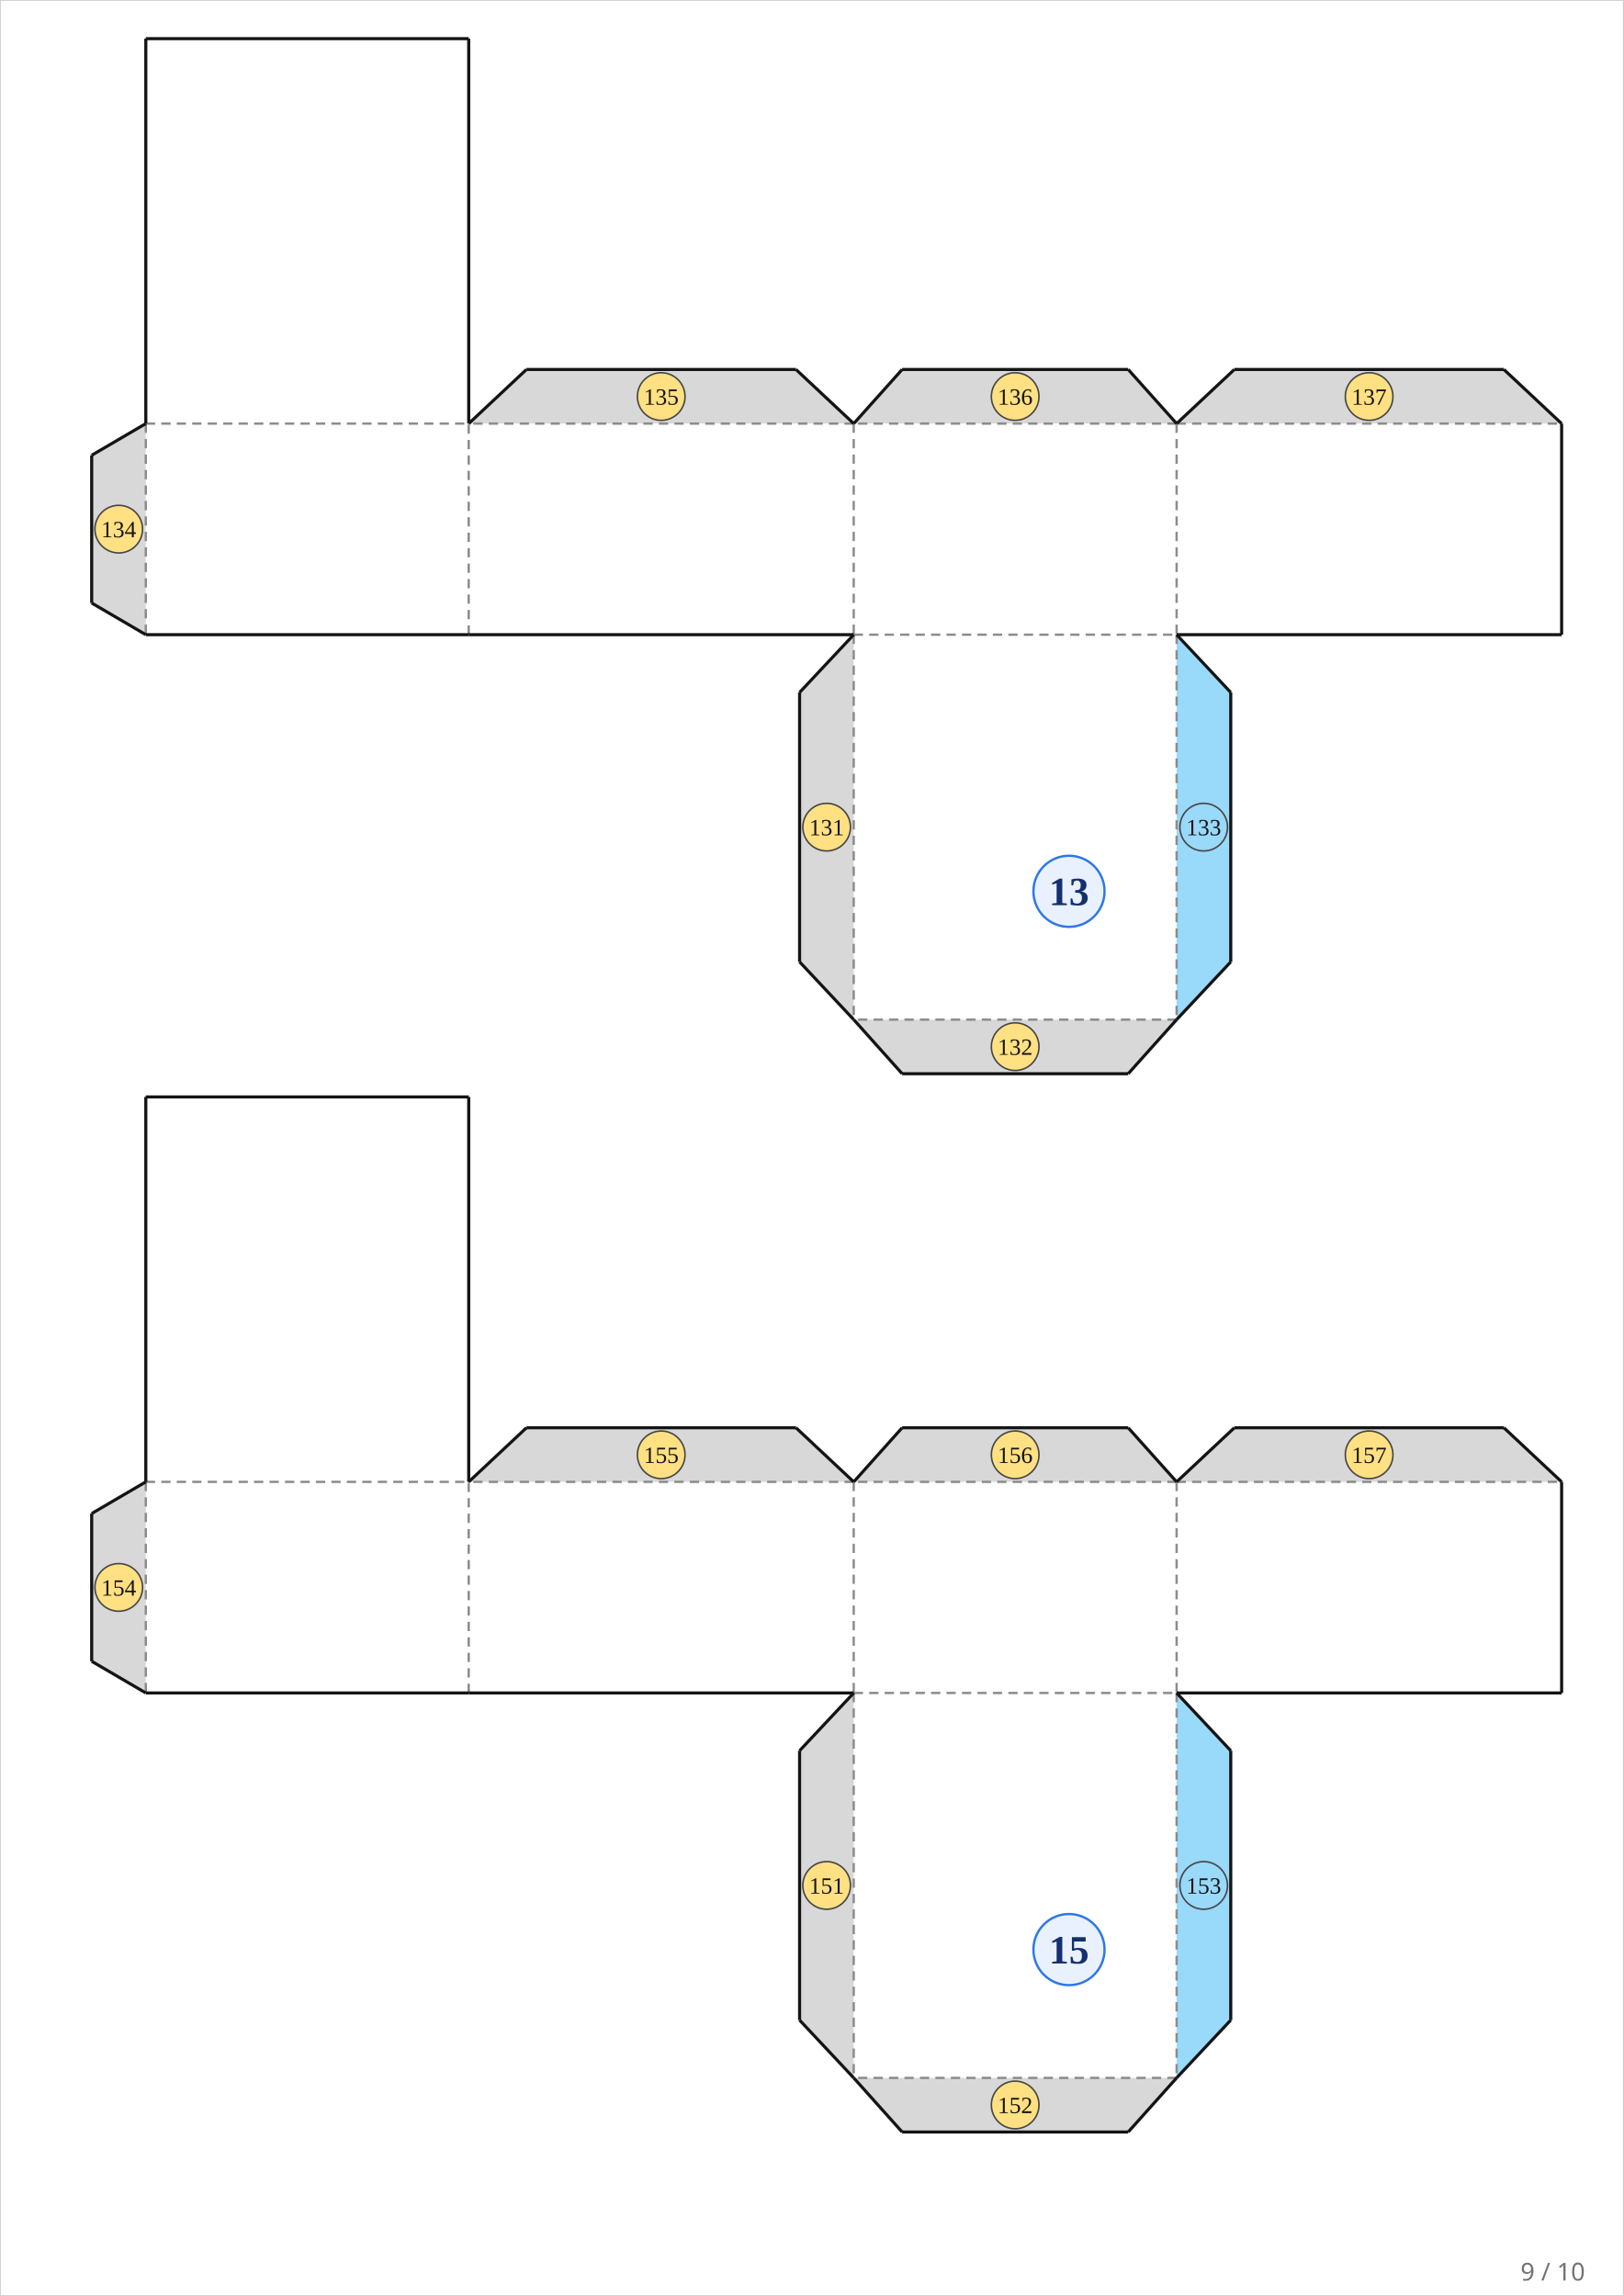
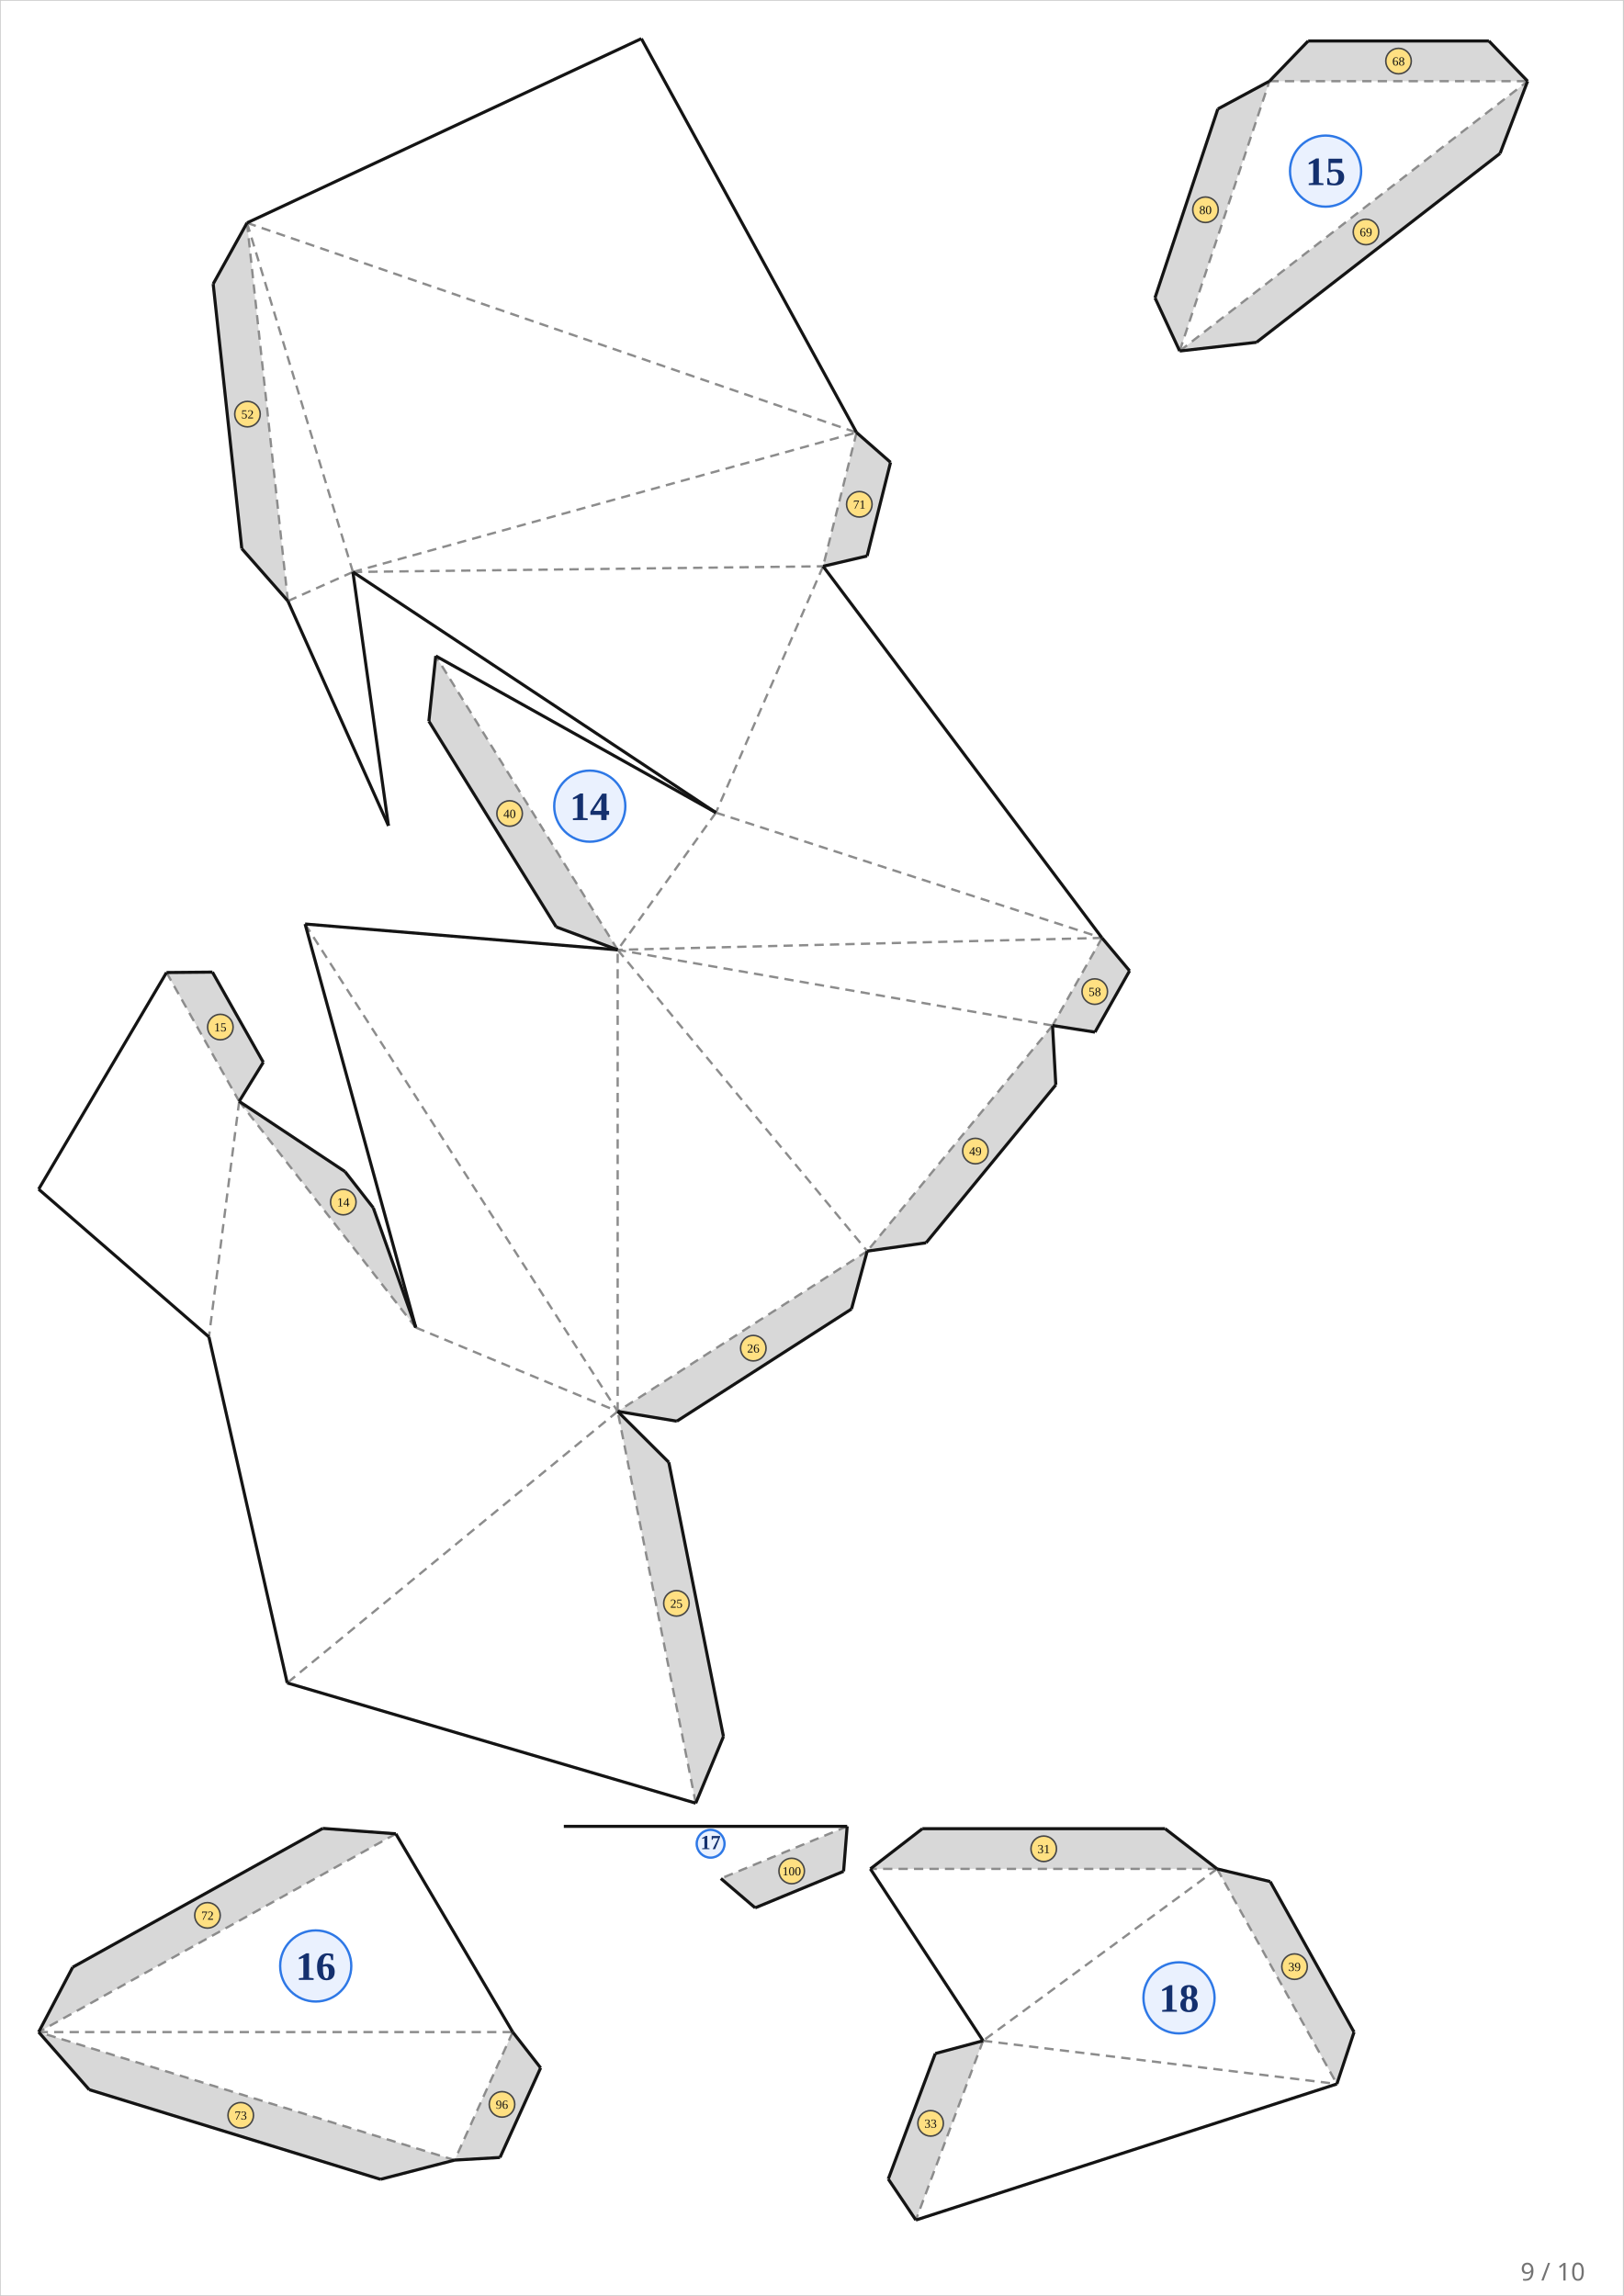
<svg xmlns="http://www.w3.org/2000/svg" width="210.00mm" height="297.00mm" viewBox="0 0 210.00 297.00">
  <rect x="0" y="0" width="210.00" height="297.00" fill="#ffffff" stroke="#cccccc" stroke-width="0.2" />
-   <polygon points="110.415,131.893 103.415,124.424 103.415,89.569 110.415,82.1" fill="rgb(216,216,216)" />
-   <polygon points="110.415,131.893 116.679,138.893 145.913,138.893 152.177,131.893" fill="rgb(216,216,216)" />
-   <polygon points="152.177,131.893 159.177,124.424 159.177,89.569 152.177,82.1" fill="rgb(216,216,216)" />
-   <polygon points="18.859,82.1 11.859,78.004 11.859,58.889 18.859,54.794" fill="rgb(216,216,216)" />
-   <polygon points="60.621,54.794 68.09,47.794 102.946,47.794 110.415,54.794" fill="rgb(216,216,216)" />
-   <polygon points="110.415,54.794 116.679,47.794 145.913,47.794 152.177,54.794" fill="rgb(216,216,216)" />
-   <polygon points="201.971,54.794 194.501,47.794 159.646,47.794 152.177,54.794" fill="rgb(216,216,216)" />
-   <polygon points="152.177,131.893 159.177,124.424 159.177,89.569 152.177,82.1" fill="#99d9fa" />
-   <line x1="60.621" y1="82.1" x2="60.621" y2="54.794" stroke="#8c8c8c" stroke-width="0.3" stroke-dasharray="1.2,0.8" />
-   <line x1="110.415" y1="82.1" x2="152.177" y2="82.1" stroke="#8c8c8c" stroke-width="0.3" stroke-dasharray="1.2,0.8" />
-   <line x1="110.415" y1="54.794" x2="110.415" y2="82.1" stroke="#8c8c8c" stroke-width="0.3" stroke-dasharray="1.2,0.8" />
-   <line x1="152.177" y1="54.794" x2="152.177" y2="82.1" stroke="#8c8c8c" stroke-width="0.3" stroke-dasharray="1.2,0.8" />
-   <line x1="18.859" y1="54.794" x2="60.621" y2="54.794" stroke="#8c8c8c" stroke-width="0.3" stroke-dasharray="1.2,0.8" />
-   <line x1="110.415" y1="82.1" x2="110.415" y2="131.893" stroke="#8c8c8c" stroke-width="0.3" stroke-dasharray="1.2,0.8" />
-   <line x1="152.177" y1="131.893" x2="110.415" y2="131.893" stroke="#8c8c8c" stroke-width="0.3" stroke-dasharray="1.2,0.8" />
-   <line x1="152.177" y1="82.1" x2="152.177" y2="131.893" stroke="#8c8c8c" stroke-width="0.3" stroke-dasharray="1.2,0.8" />
-   <line x1="18.859" y1="54.794" x2="18.859" y2="82.1" stroke="#8c8c8c" stroke-width="0.3" stroke-dasharray="1.2,0.8" />
-   <line x1="110.415" y1="54.794" x2="60.621" y2="54.794" stroke="#8c8c8c" stroke-width="0.3" stroke-dasharray="1.2,0.8" />
-   <line x1="152.177" y1="54.794" x2="110.415" y2="54.794" stroke="#8c8c8c" stroke-width="0.3" stroke-dasharray="1.2,0.8" />
-   <line x1="152.177" y1="54.794" x2="201.971" y2="54.794" stroke="#8c8c8c" stroke-width="0.3" stroke-dasharray="1.2,0.8" />
-   <line x1="110.415" y1="82.1" x2="60.621" y2="82.1" stroke="#141414" stroke-width="0.4" />
-   <line x1="60.621" y1="82.1" x2="18.859" y2="82.1" stroke="#141414" stroke-width="0.4" />
-   <line x1="201.971" y1="82.1" x2="152.177" y2="82.1" stroke="#141414" stroke-width="0.4" />
-   <line x1="201.971" y1="54.794" x2="201.971" y2="82.1" stroke="#141414" stroke-width="0.4" />
-   <line x1="60.621" y1="5.0" x2="60.621" y2="54.794" stroke="#141414" stroke-width="0.4" />
-   <line x1="18.859" y1="5.0" x2="60.621" y2="5.0" stroke="#141414" stroke-width="0.4" />
-   <line x1="18.859" y1="54.794" x2="18.859" y2="5.0" stroke="#141414" stroke-width="0.4" />
-   <line x1="110.415" y1="131.893" x2="103.415" y2="124.424" stroke="#141414" stroke-width="0.4" />
-   <line x1="103.415" y1="124.424" x2="103.415" y2="89.569" stroke="#141414" stroke-width="0.4" />
-   <line x1="103.415" y1="89.569" x2="110.415" y2="82.1" stroke="#141414" stroke-width="0.4" />
-   <line x1="110.415" y1="131.893" x2="116.679" y2="138.893" stroke="#141414" stroke-width="0.4" />
-   <line x1="116.679" y1="138.893" x2="145.913" y2="138.893" stroke="#141414" stroke-width="0.4" />
-   <line x1="145.913" y1="138.893" x2="152.177" y2="131.893" stroke="#141414" stroke-width="0.4" />
-   <line x1="152.177" y1="131.893" x2="159.177" y2="124.424" stroke="#141414" stroke-width="0.4" />
-   <line x1="159.177" y1="124.424" x2="159.177" y2="89.569" stroke="#141414" stroke-width="0.4" />
-   <line x1="159.177" y1="89.569" x2="152.177" y2="82.1" stroke="#141414" stroke-width="0.4" />
-   <line x1="18.859" y1="82.1" x2="11.859" y2="78.004" stroke="#141414" stroke-width="0.4" />
-   <line x1="11.859" y1="78.004" x2="11.859" y2="58.889" stroke="#141414" stroke-width="0.4" />
-   <line x1="11.859" y1="58.889" x2="18.859" y2="54.794" stroke="#141414" stroke-width="0.4" />
-   <line x1="60.621" y1="54.794" x2="68.09" y2="47.794" stroke="#141414" stroke-width="0.4" />
-   <line x1="68.09" y1="47.794" x2="102.946" y2="47.794" stroke="#141414" stroke-width="0.4" />
-   <line x1="102.946" y1="47.794" x2="110.415" y2="54.794" stroke="#141414" stroke-width="0.4" />
-   <line x1="110.415" y1="54.794" x2="116.679" y2="47.794" stroke="#141414" stroke-width="0.4" />
-   <line x1="116.679" y1="47.794" x2="145.913" y2="47.794" stroke="#141414" stroke-width="0.4" />
-   <line x1="145.913" y1="47.794" x2="152.177" y2="54.794" stroke="#141414" stroke-width="0.4" />
-   <line x1="201.971" y1="54.794" x2="194.501" y2="47.794" stroke="#141414" stroke-width="0.4" />
-   <line x1="194.501" y1="47.794" x2="159.646" y2="47.794" stroke="#141414" stroke-width="0.4" />
-   <line x1="159.646" y1="47.794" x2="152.177" y2="54.794" stroke="#141414" stroke-width="0.4" />
-   <circle cx="106.915" cy="106.996" r="3.08" fill="#ffe082" stroke="#464646" stroke-width="0.2" />
-   <text x="106.915" y="108.05" font-size="3.02" text-anchor="middle" fill="#141414">131</text>
-   <circle cx="131.296" cy="135.393" r="3.08" fill="#ffe082" stroke="#464646" stroke-width="0.2" />
-   <text x="131.296" y="136.45" font-size="3.02" text-anchor="middle" fill="#141414">132</text>
-   <circle cx="155.677" cy="106.996" r="3.08" fill="#99d9fa" stroke="#464646" stroke-width="0.2" />
-   <text x="155.677" y="108.05" font-size="3.02" text-anchor="middle" fill="#141414">133</text>
-   <circle cx="15.359" cy="68.447" r="3.08" fill="#ffe082" stroke="#464646" stroke-width="0.2" />
-   <text x="15.359" y="69.50" font-size="3.02" text-anchor="middle" fill="#141414">134</text>
-   <circle cx="85.518" cy="51.294" r="3.08" fill="#ffe082" stroke="#464646" stroke-width="0.2" />
-   <text x="85.518" y="52.35" font-size="3.02" text-anchor="middle" fill="#141414">135</text>
-   <circle cx="131.296" cy="51.294" r="3.08" fill="#ffe082" stroke="#464646" stroke-width="0.2" />
-   <text x="131.296" y="52.35" font-size="3.02" text-anchor="middle" fill="#141414">136</text>
-   <circle cx="177.074" cy="51.294" r="3.08" fill="#ffe082" stroke="#464646" stroke-width="0.2" />
-   <text x="177.074" y="52.35" font-size="3.02" text-anchor="middle" fill="#141414">137</text>
-   <circle cx="138.256" cy="115.295" r="4.60" fill="#eaf1fe" stroke="#2e78e6" stroke-width="0.3" />
-   <text x="138.256" y="117.09" font-size="5.20" text-anchor="middle" fill="#14306e" font-weight="bold">13</text>
-   <polygon points="110.415,268.787 103.415,261.317 103.415,226.462 110.415,218.993" fill="rgb(216,216,216)" />
-   <polygon points="110.415,268.787 116.679,275.787 145.913,275.787 152.177,268.787" fill="rgb(216,216,216)" />
-   <polygon points="152.177,268.787 159.177,261.317 159.177,226.462 152.177,218.993" fill="rgb(216,216,216)" />
-   <polygon points="18.859,218.993 11.859,214.897 11.859,195.783 18.859,191.687" fill="rgb(216,216,216)" />
-   <polygon points="60.621,191.687 68.09,184.687 102.946,184.687 110.415,191.687" fill="rgb(216,216,216)" />
-   <polygon points="110.415,191.687 116.679,184.687 145.913,184.687 152.177,191.687" fill="rgb(216,216,216)" />
-   <polygon points="201.971,191.687 194.501,184.687 159.646,184.687 152.177,191.687" fill="rgb(216,216,216)" />
-   <polygon points="152.177,268.787 159.177,261.317 159.177,226.462 152.177,218.993" fill="#99d9fa" />
-   <line x1="60.621" y1="218.993" x2="60.621" y2="191.687" stroke="#8c8c8c" stroke-width="0.3" stroke-dasharray="1.2,0.8" />
-   <line x1="110.415" y1="218.993" x2="152.177" y2="218.993" stroke="#8c8c8c" stroke-width="0.3" stroke-dasharray="1.2,0.8" />
-   <line x1="110.415" y1="191.687" x2="110.415" y2="218.993" stroke="#8c8c8c" stroke-width="0.3" stroke-dasharray="1.2,0.8" />
-   <line x1="152.177" y1="191.687" x2="152.177" y2="218.993" stroke="#8c8c8c" stroke-width="0.3" stroke-dasharray="1.2,0.8" />
-   <line x1="18.859" y1="191.687" x2="60.621" y2="191.687" stroke="#8c8c8c" stroke-width="0.3" stroke-dasharray="1.2,0.8" />
-   <line x1="110.415" y1="218.993" x2="110.415" y2="268.787" stroke="#8c8c8c" stroke-width="0.3" stroke-dasharray="1.2,0.8" />
-   <line x1="152.177" y1="268.787" x2="110.415" y2="268.787" stroke="#8c8c8c" stroke-width="0.3" stroke-dasharray="1.2,0.8" />
-   <line x1="152.177" y1="218.993" x2="152.177" y2="268.787" stroke="#8c8c8c" stroke-width="0.3" stroke-dasharray="1.2,0.8" />
-   <line x1="18.859" y1="191.687" x2="18.859" y2="218.993" stroke="#8c8c8c" stroke-width="0.3" stroke-dasharray="1.2,0.8" />
-   <line x1="110.415" y1="191.687" x2="60.621" y2="191.687" stroke="#8c8c8c" stroke-width="0.3" stroke-dasharray="1.2,0.8" />
-   <line x1="152.177" y1="191.687" x2="110.415" y2="191.687" stroke="#8c8c8c" stroke-width="0.3" stroke-dasharray="1.2,0.8" />
-   <line x1="152.177" y1="191.687" x2="201.971" y2="191.687" stroke="#8c8c8c" stroke-width="0.3" stroke-dasharray="1.2,0.8" />
-   <line x1="110.415" y1="218.993" x2="60.621" y2="218.993" stroke="#141414" stroke-width="0.4" />
-   <line x1="60.621" y1="218.993" x2="18.859" y2="218.993" stroke="#141414" stroke-width="0.4" />
-   <line x1="201.971" y1="218.993" x2="152.177" y2="218.993" stroke="#141414" stroke-width="0.4" />
-   <line x1="201.971" y1="191.687" x2="201.971" y2="218.993" stroke="#141414" stroke-width="0.4" />
-   <line x1="60.621" y1="141.893" x2="60.621" y2="191.687" stroke="#141414" stroke-width="0.4" />
-   <line x1="18.859" y1="141.893" x2="60.621" y2="141.893" stroke="#141414" stroke-width="0.4" />
-   <line x1="18.859" y1="191.687" x2="18.859" y2="141.893" stroke="#141414" stroke-width="0.4" />
-   <line x1="110.415" y1="268.787" x2="103.415" y2="261.317" stroke="#141414" stroke-width="0.4" />
-   <line x1="103.415" y1="261.317" x2="103.415" y2="226.462" stroke="#141414" stroke-width="0.4" />
-   <line x1="103.415" y1="226.462" x2="110.415" y2="218.993" stroke="#141414" stroke-width="0.4" />
-   <line x1="110.415" y1="268.787" x2="116.679" y2="275.787" stroke="#141414" stroke-width="0.4" />
-   <line x1="116.679" y1="275.787" x2="145.913" y2="275.787" stroke="#141414" stroke-width="0.4" />
-   <line x1="145.913" y1="275.787" x2="152.177" y2="268.787" stroke="#141414" stroke-width="0.4" />
-   <line x1="152.177" y1="268.787" x2="159.177" y2="261.317" stroke="#141414" stroke-width="0.4" />
-   <line x1="159.177" y1="261.317" x2="159.177" y2="226.462" stroke="#141414" stroke-width="0.4" />
-   <line x1="159.177" y1="226.462" x2="152.177" y2="218.993" stroke="#141414" stroke-width="0.4" />
-   <line x1="18.859" y1="218.993" x2="11.859" y2="214.897" stroke="#141414" stroke-width="0.4" />
-   <line x1="11.859" y1="214.897" x2="11.859" y2="195.783" stroke="#141414" stroke-width="0.4" />
-   <line x1="11.859" y1="195.783" x2="18.859" y2="191.687" stroke="#141414" stroke-width="0.4" />
-   <line x1="60.621" y1="191.687" x2="68.09" y2="184.687" stroke="#141414" stroke-width="0.4" />
-   <line x1="68.09" y1="184.687" x2="102.946" y2="184.687" stroke="#141414" stroke-width="0.4" />
-   <line x1="102.946" y1="184.687" x2="110.415" y2="191.687" stroke="#141414" stroke-width="0.4" />
-   <line x1="110.415" y1="191.687" x2="116.679" y2="184.687" stroke="#141414" stroke-width="0.4" />
-   <line x1="116.679" y1="184.687" x2="145.913" y2="184.687" stroke="#141414" stroke-width="0.4" />
-   <line x1="145.913" y1="184.687" x2="152.177" y2="191.687" stroke="#141414" stroke-width="0.4" />
-   <line x1="201.971" y1="191.687" x2="194.501" y2="184.687" stroke="#141414" stroke-width="0.4" />
-   <line x1="194.501" y1="184.687" x2="159.646" y2="184.687" stroke="#141414" stroke-width="0.4" />
-   <line x1="159.646" y1="184.687" x2="152.177" y2="191.687" stroke="#141414" stroke-width="0.4" />
-   <circle cx="106.915" cy="243.89" r="3.08" fill="#ffe082" stroke="#464646" stroke-width="0.2" />
-   <text x="106.915" y="244.95" font-size="3.02" text-anchor="middle" fill="#141414">151</text>
-   <circle cx="131.296" cy="272.287" r="3.08" fill="#ffe082" stroke="#464646" stroke-width="0.2" />
-   <text x="131.296" y="273.34" font-size="3.02" text-anchor="middle" fill="#141414">152</text>
-   <circle cx="155.677" cy="243.89" r="3.08" fill="#99d9fa" stroke="#464646" stroke-width="0.2" />
-   <text x="155.677" y="244.95" font-size="3.02" text-anchor="middle" fill="#141414">153</text>
-   <circle cx="15.359" cy="205.34" r="3.08" fill="#ffe082" stroke="#464646" stroke-width="0.2" />
-   <text x="15.359" y="206.40" font-size="3.02" text-anchor="middle" fill="#141414">154</text>
-   <circle cx="85.518" cy="188.187" r="3.08" fill="#ffe082" stroke="#464646" stroke-width="0.2" />
-   <text x="85.518" y="189.24" font-size="3.02" text-anchor="middle" fill="#141414">155</text>
-   <circle cx="131.296" cy="188.187" r="3.08" fill="#ffe082" stroke="#464646" stroke-width="0.2" />
-   <text x="131.296" y="189.24" font-size="3.02" text-anchor="middle" fill="#141414">156</text>
-   <circle cx="177.074" cy="188.187" r="3.08" fill="#ffe082" stroke="#464646" stroke-width="0.2" />
-   <text x="177.074" y="189.24" font-size="3.02" text-anchor="middle" fill="#141414">157</text>
-   <circle cx="138.256" cy="252.189" r="4.60" fill="#eaf1fe" stroke="#2e78e6" stroke-width="0.3" />
-   <text x="138.256" y="253.99" font-size="5.20" text-anchor="middle" fill="#14306e" font-weight="bold">15</text>
+   <polygon points="30.934,142.468 44.624,151.555 48.278,156.236 53.771,171.723" fill="rgb(216,216,216)" />
+   <polygon points="30.934,142.468 34.053,137.413 27.475,125.747 21.535,125.801" fill="rgb(216,216,216)" />
+   <polygon points="79.885,182.572 86.499,189.157 93.567,224.631 89.982,233.249" fill="rgb(216,216,216)" />
+   <polygon points="79.885,182.572 87.537,183.837 110.13,169.325 112.161,161.84" fill="rgb(216,216,216)" />
+   <polygon points="56.359,84.855 55.467,93.293 71.934,119.903 79.885,122.868" fill="rgb(216,216,216)" />
+   <polygon points="112.161,161.84 119.775,160.762 136.552,140.334 136.129,132.656" fill="rgb(216,216,216)" />
+   <polygon points="37.237,77.75 31.273,70.971 27.571,36.727 31.948,28.83" fill="rgb(216,216,216)" />
+   <polygon points="136.129,132.656 141.617,133.512 146.094,125.579 142.525,121.323" fill="rgb(216,216,216)" />
+   <polygon points="106.454,73.252 112.147,71.919 115.177,59.806 110.781,55.949" fill="rgb(216,216,216)" />
+   <line x1="79.885" y1="182.572" x2="37.146" y2="217.696" stroke="#8c8c8c" stroke-width="0.3" stroke-dasharray="1.2,0.8" />
+   <line x1="53.771" y1="171.723" x2="79.885" y2="182.572" stroke="#8c8c8c" stroke-width="0.3" stroke-dasharray="1.2,0.8" />
+   <line x1="39.459" y1="119.527" x2="79.885" y2="182.572" stroke="#8c8c8c" stroke-width="0.3" stroke-dasharray="1.2,0.8" />
+   <line x1="79.885" y1="182.572" x2="79.885" y2="122.868" stroke="#8c8c8c" stroke-width="0.3" stroke-dasharray="1.2,0.8" />
+   <line x1="37.237" y1="77.749" x2="45.644" y2="73.988" stroke="#8c8c8c" stroke-width="0.3" stroke-dasharray="1.2,0.8" />
+   <line x1="136.129" y1="132.656" x2="79.885" y2="122.868" stroke="#8c8c8c" stroke-width="0.3" stroke-dasharray="1.2,0.8" />
+   <line x1="92.591" y1="105.12" x2="79.885" y2="122.868" stroke="#8c8c8c" stroke-width="0.3" stroke-dasharray="1.2,0.8" />
+   <line x1="45.644" y1="73.988" x2="31.948" y2="28.83" stroke="#8c8c8c" stroke-width="0.3" stroke-dasharray="1.2,0.8" />
+   <line x1="45.644" y1="73.988" x2="110.781" y2="55.949" stroke="#8c8c8c" stroke-width="0.3" stroke-dasharray="1.2,0.8" />
+   <line x1="106.454" y1="73.252" x2="92.591" y2="105.12" stroke="#8c8c8c" stroke-width="0.3" stroke-dasharray="1.2,0.8" />
+   <line x1="31.948" y1="28.83" x2="110.781" y2="55.949" stroke="#8c8c8c" stroke-width="0.3" stroke-dasharray="1.2,0.8" />
+   <line x1="30.933" y1="142.468" x2="27.022" y2="172.942" stroke="#8c8c8c" stroke-width="0.3" stroke-dasharray="1.2,0.8" />
+   <line x1="79.885" y1="122.868" x2="112.161" y2="161.839" stroke="#8c8c8c" stroke-width="0.3" stroke-dasharray="1.2,0.8" />
+   <line x1="142.525" y1="121.323" x2="79.885" y2="122.868" stroke="#8c8c8c" stroke-width="0.3" stroke-dasharray="1.2,0.8" />
+   <line x1="45.644" y1="73.988" x2="106.454" y2="73.252" stroke="#8c8c8c" stroke-width="0.3" stroke-dasharray="1.2,0.8" />
+   <line x1="92.591" y1="105.12" x2="142.525" y2="121.323" stroke="#8c8c8c" stroke-width="0.3" stroke-dasharray="1.2,0.8" />
+   <line x1="53.771" y1="171.723" x2="30.934" y2="142.468" stroke="#8c8c8c" stroke-width="0.3" stroke-dasharray="1.2,0.8" />
+   <line x1="21.535" y1="125.801" x2="30.934" y2="142.468" stroke="#8c8c8c" stroke-width="0.3" stroke-dasharray="1.2,0.8" />
+   <line x1="89.982" y1="233.249" x2="79.885" y2="182.572" stroke="#8c8c8c" stroke-width="0.3" stroke-dasharray="1.2,0.8" />
+   <line x1="112.161" y1="161.84" x2="79.885" y2="182.572" stroke="#8c8c8c" stroke-width="0.3" stroke-dasharray="1.2,0.8" />
+   <line x1="79.885" y1="122.868" x2="56.359" y2="84.855" stroke="#8c8c8c" stroke-width="0.3" stroke-dasharray="1.2,0.8" />
+   <line x1="136.129" y1="132.656" x2="112.161" y2="161.84" stroke="#8c8c8c" stroke-width="0.3" stroke-dasharray="1.2,0.8" />
+   <line x1="31.948" y1="28.83" x2="37.237" y2="77.75" stroke="#8c8c8c" stroke-width="0.3" stroke-dasharray="1.2,0.8" />
+   <line x1="142.525" y1="121.323" x2="136.129" y2="132.656" stroke="#8c8c8c" stroke-width="0.3" stroke-dasharray="1.2,0.8" />
+   <line x1="110.781" y1="55.949" x2="106.454" y2="73.252" stroke="#8c8c8c" stroke-width="0.3" stroke-dasharray="1.2,0.8" />
+   <line x1="27.022" y1="172.942" x2="5.0" y2="153.829" stroke="#141414" stroke-width="0.4" />
+   <line x1="5.0" y1="153.829" x2="21.535" y2="125.801" stroke="#141414" stroke-width="0.4" />
+   <line x1="37.146" y1="217.696" x2="27.022" y2="172.942" stroke="#141414" stroke-width="0.4" />
+   <line x1="89.982" y1="233.249" x2="37.146" y2="217.696" stroke="#141414" stroke-width="0.4" />
+   <line x1="53.771" y1="171.723" x2="39.459" y2="119.527" stroke="#141414" stroke-width="0.4" />
+   <line x1="39.459" y1="119.527" x2="79.885" y2="122.868" stroke="#141414" stroke-width="0.4" />
+   <line x1="50.241" y1="106.818" x2="37.237" y2="77.749" stroke="#141414" stroke-width="0.4" />
+   <line x1="45.644" y1="73.988" x2="50.241" y2="106.818" stroke="#141414" stroke-width="0.4" />
+   <line x1="56.359" y1="84.855" x2="92.591" y2="105.12" stroke="#141414" stroke-width="0.4" />
+   <line x1="92.591" y1="105.12" x2="45.644" y2="73.988" stroke="#141414" stroke-width="0.4" />
+   <line x1="106.454" y1="73.252" x2="142.525" y2="121.323" stroke="#141414" stroke-width="0.4" />
+   <line x1="31.948" y1="28.83" x2="82.952" y2="5.0" stroke="#141414" stroke-width="0.4" />
+   <line x1="82.952" y1="5.0" x2="110.781" y2="55.949" stroke="#141414" stroke-width="0.4" />
+   <line x1="30.934" y1="142.468" x2="44.624" y2="151.555" stroke="#141414" stroke-width="0.4" />
+   <line x1="44.624" y1="151.555" x2="48.278" y2="156.236" stroke="#141414" stroke-width="0.4" />
+   <line x1="48.278" y1="156.236" x2="53.771" y2="171.723" stroke="#141414" stroke-width="0.4" />
+   <line x1="30.934" y1="142.468" x2="34.053" y2="137.413" stroke="#141414" stroke-width="0.4" />
+   <line x1="34.053" y1="137.413" x2="27.475" y2="125.747" stroke="#141414" stroke-width="0.4" />
+   <line x1="27.475" y1="125.747" x2="21.535" y2="125.801" stroke="#141414" stroke-width="0.4" />
+   <line x1="79.885" y1="182.572" x2="86.499" y2="189.157" stroke="#141414" stroke-width="0.4" />
+   <line x1="86.499" y1="189.157" x2="93.567" y2="224.631" stroke="#141414" stroke-width="0.4" />
+   <line x1="93.567" y1="224.631" x2="89.982" y2="233.249" stroke="#141414" stroke-width="0.4" />
+   <line x1="79.885" y1="182.572" x2="87.537" y2="183.837" stroke="#141414" stroke-width="0.4" />
+   <line x1="87.537" y1="183.837" x2="110.13" y2="169.325" stroke="#141414" stroke-width="0.4" />
+   <line x1="110.13" y1="169.325" x2="112.161" y2="161.84" stroke="#141414" stroke-width="0.4" />
+   <line x1="56.359" y1="84.855" x2="55.467" y2="93.293" stroke="#141414" stroke-width="0.4" />
+   <line x1="55.467" y1="93.293" x2="71.934" y2="119.903" stroke="#141414" stroke-width="0.4" />
+   <line x1="71.934" y1="119.903" x2="79.885" y2="122.868" stroke="#141414" stroke-width="0.4" />
+   <line x1="112.161" y1="161.84" x2="119.775" y2="160.762" stroke="#141414" stroke-width="0.4" />
+   <line x1="119.775" y1="160.762" x2="136.552" y2="140.334" stroke="#141414" stroke-width="0.4" />
+   <line x1="136.552" y1="140.334" x2="136.129" y2="132.656" stroke="#141414" stroke-width="0.4" />
+   <line x1="37.237" y1="77.75" x2="31.273" y2="70.971" stroke="#141414" stroke-width="0.4" />
+   <line x1="31.273" y1="70.971" x2="27.571" y2="36.727" stroke="#141414" stroke-width="0.4" />
+   <line x1="27.571" y1="36.727" x2="31.948" y2="28.83" stroke="#141414" stroke-width="0.4" />
+   <line x1="136.129" y1="132.656" x2="141.617" y2="133.512" stroke="#141414" stroke-width="0.4" />
+   <line x1="141.617" y1="133.512" x2="146.094" y2="125.579" stroke="#141414" stroke-width="0.4" />
+   <line x1="146.094" y1="125.579" x2="142.525" y2="121.323" stroke="#141414" stroke-width="0.4" />
+   <line x1="106.454" y1="73.252" x2="112.147" y2="71.919" stroke="#141414" stroke-width="0.4" />
+   <line x1="112.147" y1="71.919" x2="115.177" y2="59.806" stroke="#141414" stroke-width="0.4" />
+   <line x1="115.177" y1="59.806" x2="110.781" y2="55.949" stroke="#141414" stroke-width="0.4" />
+   <circle cx="44.402" cy="155.496" r="1.65" fill="#ffe082" stroke="#464646" stroke-width="0.2" />
+   <text x="44.402" y="156.06" font-size="1.61" text-anchor="middle" fill="#141414">14</text>
+   <circle cx="28.499" cy="132.857" r="1.65" fill="#ffe082" stroke="#464646" stroke-width="0.2" />
+   <text x="28.499" y="133.42" font-size="1.61" text-anchor="middle" fill="#141414">15</text>
+   <circle cx="87.484" cy="207.402" r="1.65" fill="#ffe082" stroke="#464646" stroke-width="0.2" />
+   <text x="87.484" y="207.97" font-size="1.61" text-anchor="middle" fill="#141414">25</text>
+   <circle cx="97.428" cy="174.393" r="1.65" fill="#ffe082" stroke="#464646" stroke-width="0.2" />
+   <text x="97.428" y="174.96" font-size="1.61" text-anchor="middle" fill="#141414">26</text>
+   <circle cx="65.911" cy="105.23" r="1.65" fill="#ffe082" stroke="#464646" stroke-width="0.2" />
+   <text x="65.911" y="105.80" font-size="1.61" text-anchor="middle" fill="#141414">40</text>
+   <circle cx="126.154" cy="148.898" r="1.65" fill="#ffe082" stroke="#464646" stroke-width="0.2" />
+   <text x="126.154" y="149.46" font-size="1.61" text-anchor="middle" fill="#141414">49</text>
+   <circle cx="32.007" cy="53.569" r="1.65" fill="#ffe082" stroke="#464646" stroke-width="0.2" />
+   <text x="32.007" y="54.13" font-size="1.61" text-anchor="middle" fill="#141414">52</text>
+   <circle cx="141.591" cy="128.268" r="1.65" fill="#ffe082" stroke="#464646" stroke-width="0.2" />
+   <text x="141.591" y="128.83" font-size="1.61" text-anchor="middle" fill="#141414">58</text>
+   <circle cx="111.14" cy="65.232" r="1.65" fill="#ffe082" stroke="#464646" stroke-width="0.2" />
+   <text x="111.14" y="65.80" font-size="1.61" text-anchor="middle" fill="#141414">71</text>
+   <circle cx="76.278" cy="104.281" r="4.60" fill="#eaf1fe" stroke="#2e78e6" stroke-width="0.3" />
+   <text x="76.278" y="106.08" font-size="5.20" text-anchor="middle" fill="#14306e" font-weight="bold">14</text>
+   <polygon points="197.572,10.501 192.564,5.301 169.192,5.301 164.183,10.501" fill="rgb(216,216,216)" />
+   <polygon points="197.572,10.501 194.009,19.845 162.509,44.277 152.572,45.404" fill="rgb(216,216,216)" />
+   <polygon points="164.183,10.501 157.507,14.095 149.379,38.527 152.572,45.404" fill="rgb(216,216,216)" />
+   <line x1="164.183" y1="10.501" x2="197.572" y2="10.501" stroke="#8c8c8c" stroke-width="0.3" stroke-dasharray="1.2,0.8" />
+   <line x1="152.572" y1="45.404" x2="197.572" y2="10.501" stroke="#8c8c8c" stroke-width="0.3" stroke-dasharray="1.2,0.8" />
+   <line x1="152.572" y1="45.404" x2="164.183" y2="10.501" stroke="#8c8c8c" stroke-width="0.3" stroke-dasharray="1.2,0.8" />
+   <line x1="197.572" y1="10.501" x2="192.564" y2="5.301" stroke="#141414" stroke-width="0.4" />
+   <line x1="192.564" y1="5.301" x2="169.192" y2="5.301" stroke="#141414" stroke-width="0.4" />
+   <line x1="169.192" y1="5.301" x2="164.183" y2="10.501" stroke="#141414" stroke-width="0.4" />
+   <line x1="197.572" y1="10.501" x2="194.009" y2="19.845" stroke="#141414" stroke-width="0.4" />
+   <line x1="194.009" y1="19.845" x2="162.509" y2="44.277" stroke="#141414" stroke-width="0.4" />
+   <line x1="162.509" y1="44.277" x2="152.572" y2="45.404" stroke="#141414" stroke-width="0.4" />
+   <line x1="164.183" y1="10.501" x2="157.507" y2="14.095" stroke="#141414" stroke-width="0.4" />
+   <line x1="157.507" y1="14.095" x2="149.379" y2="38.527" stroke="#141414" stroke-width="0.4" />
+   <line x1="149.379" y1="38.527" x2="152.572" y2="45.404" stroke="#141414" stroke-width="0.4" />
+   <circle cx="180.878" cy="7.901" r="1.65" fill="#ffe082" stroke="#464646" stroke-width="0.2" />
+   <text x="180.878" y="8.47" font-size="1.61" text-anchor="middle" fill="#141414">68</text>
+   <circle cx="176.666" cy="30.007" r="1.65" fill="#ffe082" stroke="#464646" stroke-width="0.2" />
+   <text x="176.666" y="30.57" font-size="1.61" text-anchor="middle" fill="#141414">69</text>
+   <circle cx="155.91" cy="27.132" r="1.65" fill="#ffe082" stroke="#464646" stroke-width="0.2" />
+   <text x="155.91" y="27.70" font-size="1.61" text-anchor="middle" fill="#141414">80</text>
+   <circle cx="171.442" cy="22.135" r="4.60" fill="#eaf1fe" stroke="#2e78e6" stroke-width="0.3" />
+   <text x="171.442" y="23.94" font-size="5.20" text-anchor="middle" fill="#14306e" font-weight="bold">15</text>
+   <polygon points="5.0,262.859 9.404,254.465 41.739,236.512 51.192,237.211" fill="rgb(216,216,216)" />
+   <polygon points="5.0,262.859 11.541,270.313 49.205,281.906 58.805,279.42" fill="rgb(216,216,216)" />
+   <polygon points="58.805,279.42 64.667,279.082 69.921,267.49 66.311,262.859" fill="rgb(216,216,216)" />
+   <line x1="5.0" y1="262.859" x2="66.311" y2="262.859" stroke="#8c8c8c" stroke-width="0.3" stroke-dasharray="1.2,0.8" />
+   <line x1="51.192" y1="237.211" x2="5.0" y2="262.859" stroke="#8c8c8c" stroke-width="0.3" stroke-dasharray="1.2,0.8" />
+   <line x1="58.805" y1="279.42" x2="5.0" y2="262.859" stroke="#8c8c8c" stroke-width="0.3" stroke-dasharray="1.2,0.8" />
+   <line x1="66.311" y1="262.859" x2="58.805" y2="279.42" stroke="#8c8c8c" stroke-width="0.3" stroke-dasharray="1.2,0.8" />
+   <line x1="51.192" y1="237.211" x2="66.311" y2="262.859" stroke="#141414" stroke-width="0.4" />
+   <line x1="5.0" y1="262.859" x2="9.404" y2="254.465" stroke="#141414" stroke-width="0.4" />
+   <line x1="9.404" y1="254.465" x2="41.739" y2="236.512" stroke="#141414" stroke-width="0.4" />
+   <line x1="41.739" y1="236.512" x2="51.192" y2="237.211" stroke="#141414" stroke-width="0.4" />
+   <line x1="5.0" y1="262.859" x2="11.541" y2="270.313" stroke="#141414" stroke-width="0.4" />
+   <line x1="11.541" y1="270.313" x2="49.205" y2="281.906" stroke="#141414" stroke-width="0.4" />
+   <line x1="49.205" y1="281.906" x2="58.805" y2="279.42" stroke="#141414" stroke-width="0.4" />
+   <line x1="58.805" y1="279.42" x2="64.667" y2="279.082" stroke="#141414" stroke-width="0.4" />
+   <line x1="64.667" y1="279.082" x2="69.921" y2="267.49" stroke="#141414" stroke-width="0.4" />
+   <line x1="69.921" y1="267.49" x2="66.311" y2="262.859" stroke="#141414" stroke-width="0.4" />
+   <circle cx="26.834" cy="247.762" r="1.65" fill="#ffe082" stroke="#464646" stroke-width="0.2" />
+   <text x="26.834" y="248.33" font-size="1.61" text-anchor="middle" fill="#141414">72</text>
+   <circle cx="31.138" cy="273.624" r="1.65" fill="#ffe082" stroke="#464646" stroke-width="0.2" />
+   <text x="31.138" y="274.19" font-size="1.61" text-anchor="middle" fill="#141414">73</text>
+   <circle cx="64.926" cy="272.213" r="1.65" fill="#ffe082" stroke="#464646" stroke-width="0.2" />
+   <text x="64.926" y="272.78" font-size="1.61" text-anchor="middle" fill="#141414">96</text>
+   <circle cx="40.834" cy="254.309" r="4.60" fill="#eaf1fe" stroke="#2e78e6" stroke-width="0.3" />
+   <text x="40.834" y="256.11" font-size="5.20" text-anchor="middle" fill="#14306e" font-weight="bold">16</text>
+   <polygon points="93.231,242.995 97.666,246.789 109.103,242.067 109.569,236.249" fill="rgb(216,216,216)" />
+   <line x1="109.569" y1="236.249" x2="93.231" y2="242.995" stroke="#8c8c8c" stroke-width="0.3" stroke-dasharray="1.2,0.8" />
+   <line x1="72.921" y1="236.249" x2="109.569" y2="236.249" stroke="#141414" stroke-width="0.4" />
+   <line x1="93.231" y1="242.995" x2="97.666" y2="246.789" stroke="#141414" stroke-width="0.4" />
+   <line x1="97.666" y1="246.789" x2="109.103" y2="242.067" stroke="#141414" stroke-width="0.4" />
+   <line x1="109.103" y1="242.067" x2="109.569" y2="236.249" stroke="#141414" stroke-width="0.4" />
+   <circle cx="102.392" cy="242.025" r="1.65" fill="#ffe082" stroke="#464646" stroke-width="0.2" />
+   <text x="102.392" y="242.59" font-size="1.61" text-anchor="middle" fill="#141414">100</text>
+   <circle cx="91.907" cy="238.497" r="1.80" fill="#eaf1fe" stroke="#2e78e6" stroke-width="0.3" />
+   <text x="91.907" y="239.20" font-size="2.60" text-anchor="middle" fill="#14306e" font-weight="bold">17</text>
+   <polygon points="112.569,241.75 119.295,236.55 150.684,236.55 157.41,241.75" fill="rgb(216,216,216)" />
+   <polygon points="118.451,287.174 114.885,281.871 120.968,265.636 127.141,263.982" fill="rgb(216,216,216)" />
+   <polygon points="172.906,269.57 175.124,262.867 164.277,243.392 157.41,241.75" fill="rgb(216,216,216)" />
+   <line x1="127.141" y1="263.982" x2="172.906" y2="269.57" stroke="#8c8c8c" stroke-width="0.3" stroke-dasharray="1.2,0.8" />
+   <line x1="157.41" y1="241.75" x2="127.141" y2="263.982" stroke="#8c8c8c" stroke-width="0.3" stroke-dasharray="1.2,0.8" />
+   <line x1="157.41" y1="241.75" x2="112.569" y2="241.75" stroke="#8c8c8c" stroke-width="0.3" stroke-dasharray="1.2,0.8" />
+   <line x1="127.141" y1="263.982" x2="118.451" y2="287.174" stroke="#8c8c8c" stroke-width="0.3" stroke-dasharray="1.2,0.8" />
+   <line x1="157.41" y1="241.75" x2="172.906" y2="269.57" stroke="#8c8c8c" stroke-width="0.3" stroke-dasharray="1.2,0.8" />
+   <line x1="127.141" y1="263.982" x2="112.569" y2="241.75" stroke="#141414" stroke-width="0.4" />
+   <line x1="172.906" y1="269.57" x2="118.451" y2="287.174" stroke="#141414" stroke-width="0.4" />
+   <line x1="112.569" y1="241.75" x2="119.295" y2="236.55" stroke="#141414" stroke-width="0.4" />
+   <line x1="119.295" y1="236.55" x2="150.684" y2="236.55" stroke="#141414" stroke-width="0.4" />
+   <line x1="150.684" y1="236.55" x2="157.41" y2="241.75" stroke="#141414" stroke-width="0.4" />
+   <line x1="118.451" y1="287.174" x2="114.885" y2="281.871" stroke="#141414" stroke-width="0.4" />
+   <line x1="114.885" y1="281.871" x2="120.968" y2="265.636" stroke="#141414" stroke-width="0.4" />
+   <line x1="120.968" y1="265.636" x2="127.141" y2="263.982" stroke="#141414" stroke-width="0.4" />
+   <line x1="172.906" y1="269.57" x2="175.124" y2="262.867" stroke="#141414" stroke-width="0.4" />
+   <line x1="175.124" y1="262.867" x2="164.277" y2="243.392" stroke="#141414" stroke-width="0.4" />
+   <line x1="164.277" y1="243.392" x2="157.41" y2="241.75" stroke="#141414" stroke-width="0.4" />
+   <circle cx="134.989" cy="239.15" r="1.65" fill="#ffe082" stroke="#464646" stroke-width="0.2" />
+   <text x="134.989" y="239.72" font-size="1.61" text-anchor="middle" fill="#141414">31</text>
+   <circle cx="120.361" cy="274.666" r="1.65" fill="#ffe082" stroke="#464646" stroke-width="0.2" />
+   <text x="120.361" y="275.23" font-size="1.61" text-anchor="middle" fill="#141414">33</text>
+   <circle cx="167.429" cy="254.395" r="1.65" fill="#ffe082" stroke="#464646" stroke-width="0.2" />
+   <text x="167.429" y="254.96" font-size="1.61" text-anchor="middle" fill="#141414">39</text>
+   <circle cx="152.486" cy="258.434" r="4.60" fill="#eaf1fe" stroke="#2e78e6" stroke-width="0.3" />
+   <text x="152.486" y="260.23" font-size="5.20" text-anchor="middle" fill="#14306e" font-weight="bold">18</text>
  <text x="205.0" y="295.0" font-size="3.2" text-anchor="end" fill="#737373" font-family="sans-serif">9 / 10</text>
</svg>
